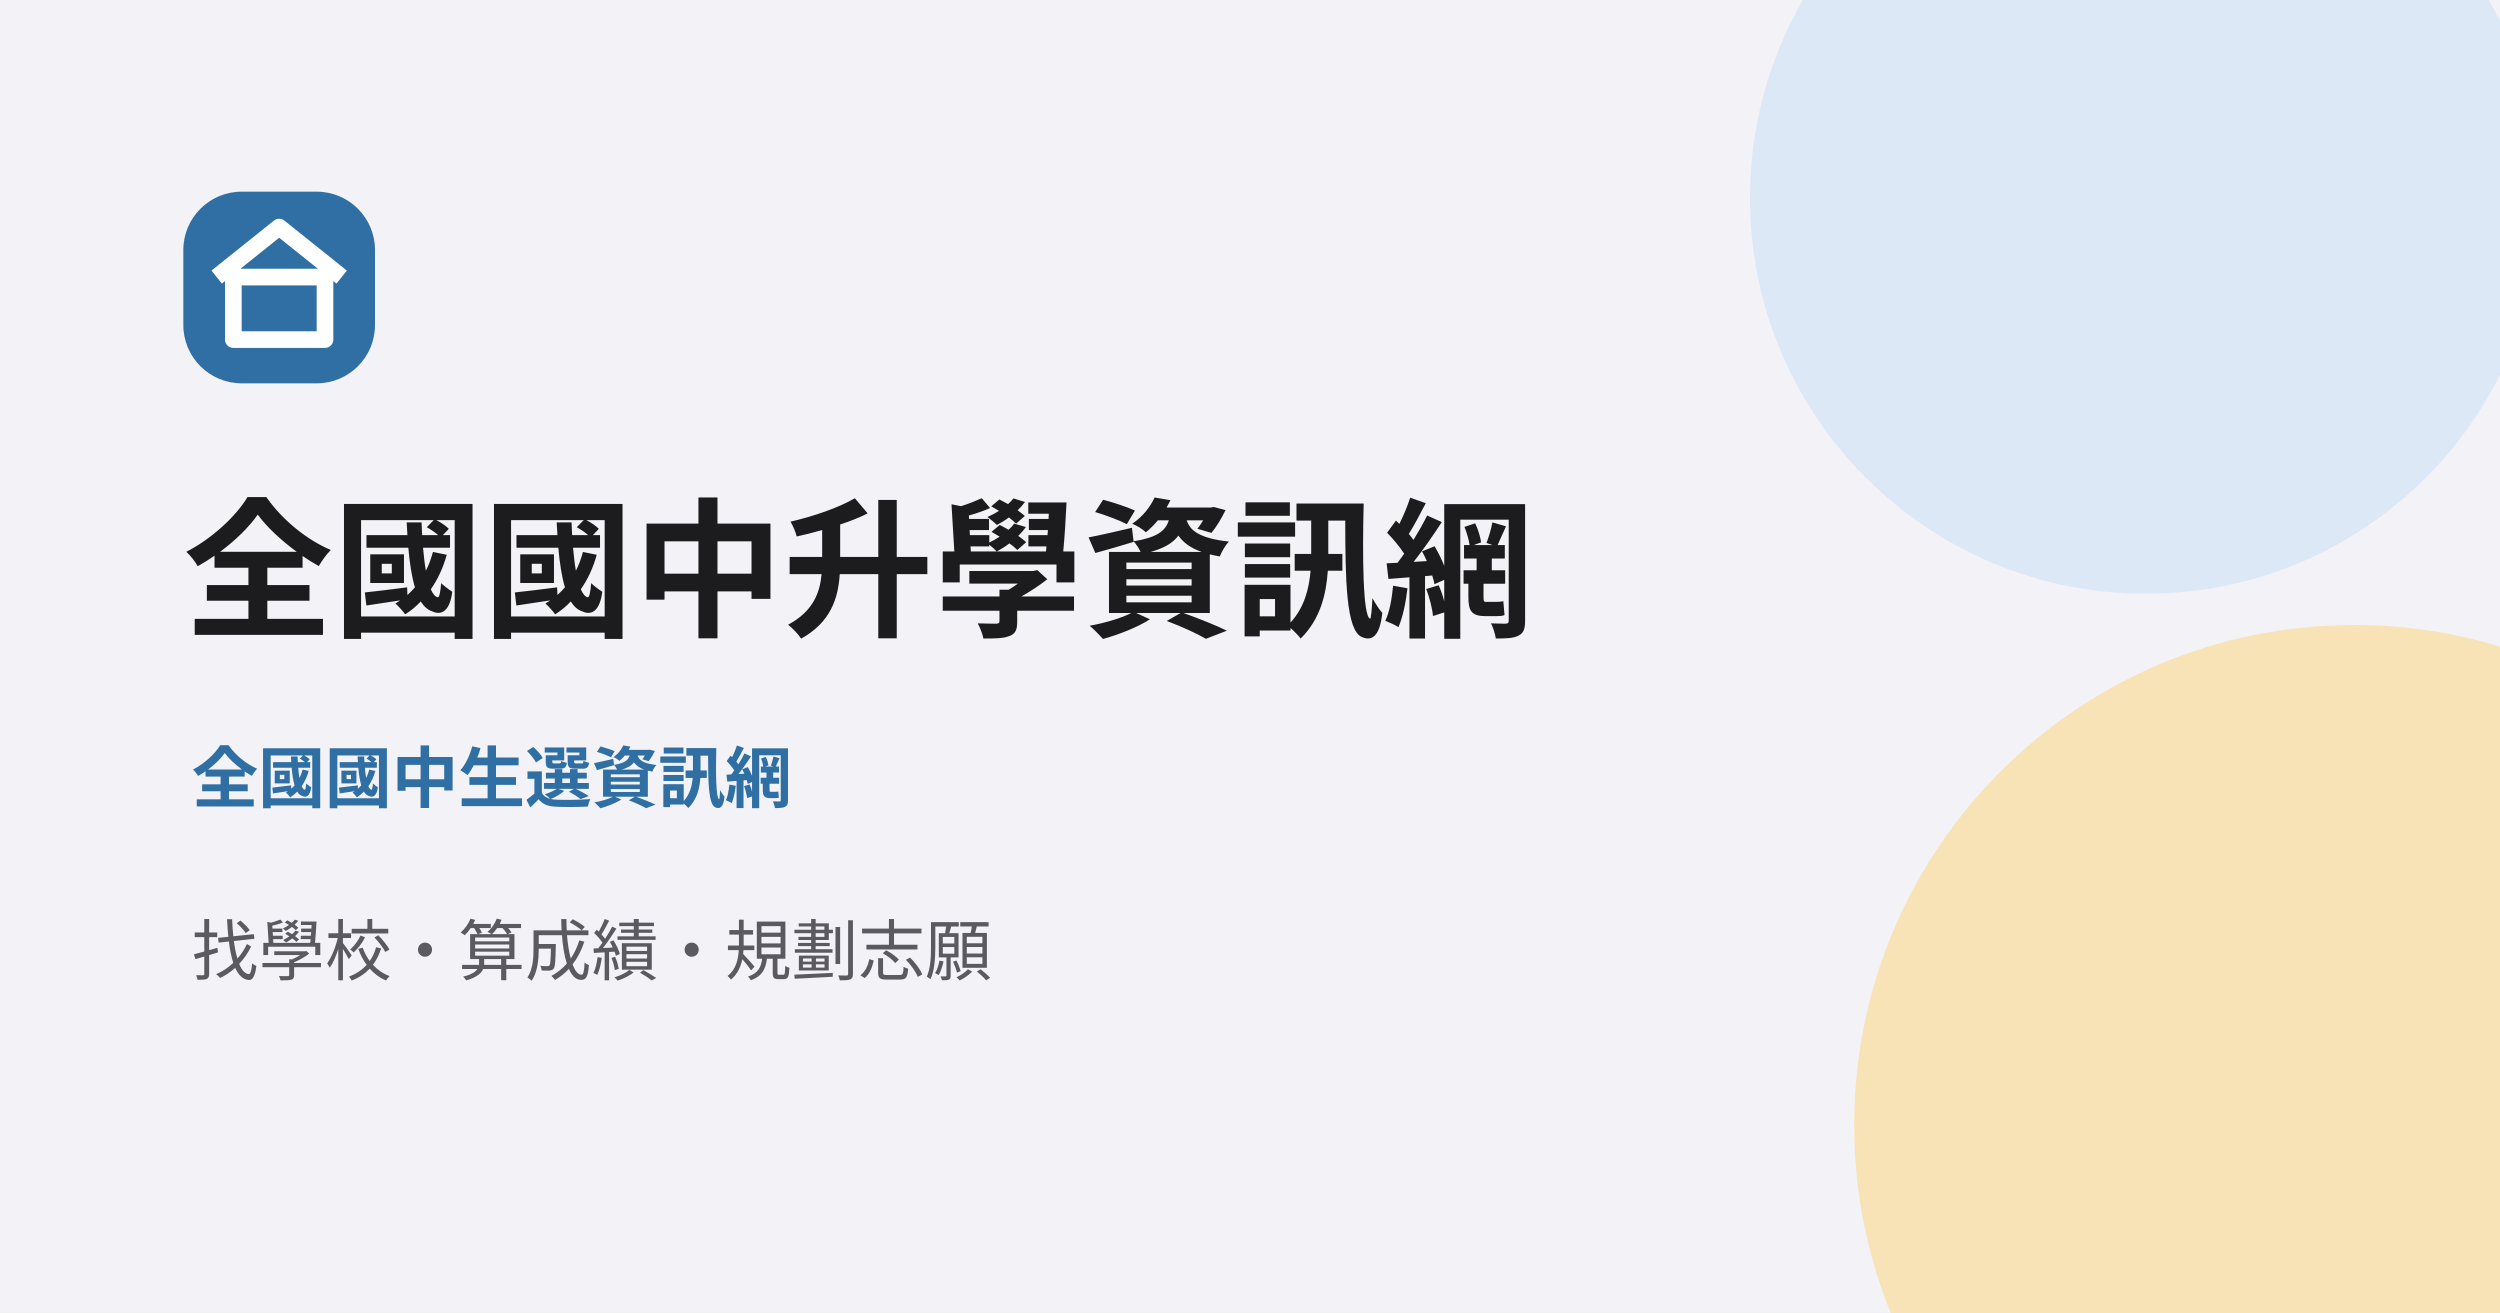
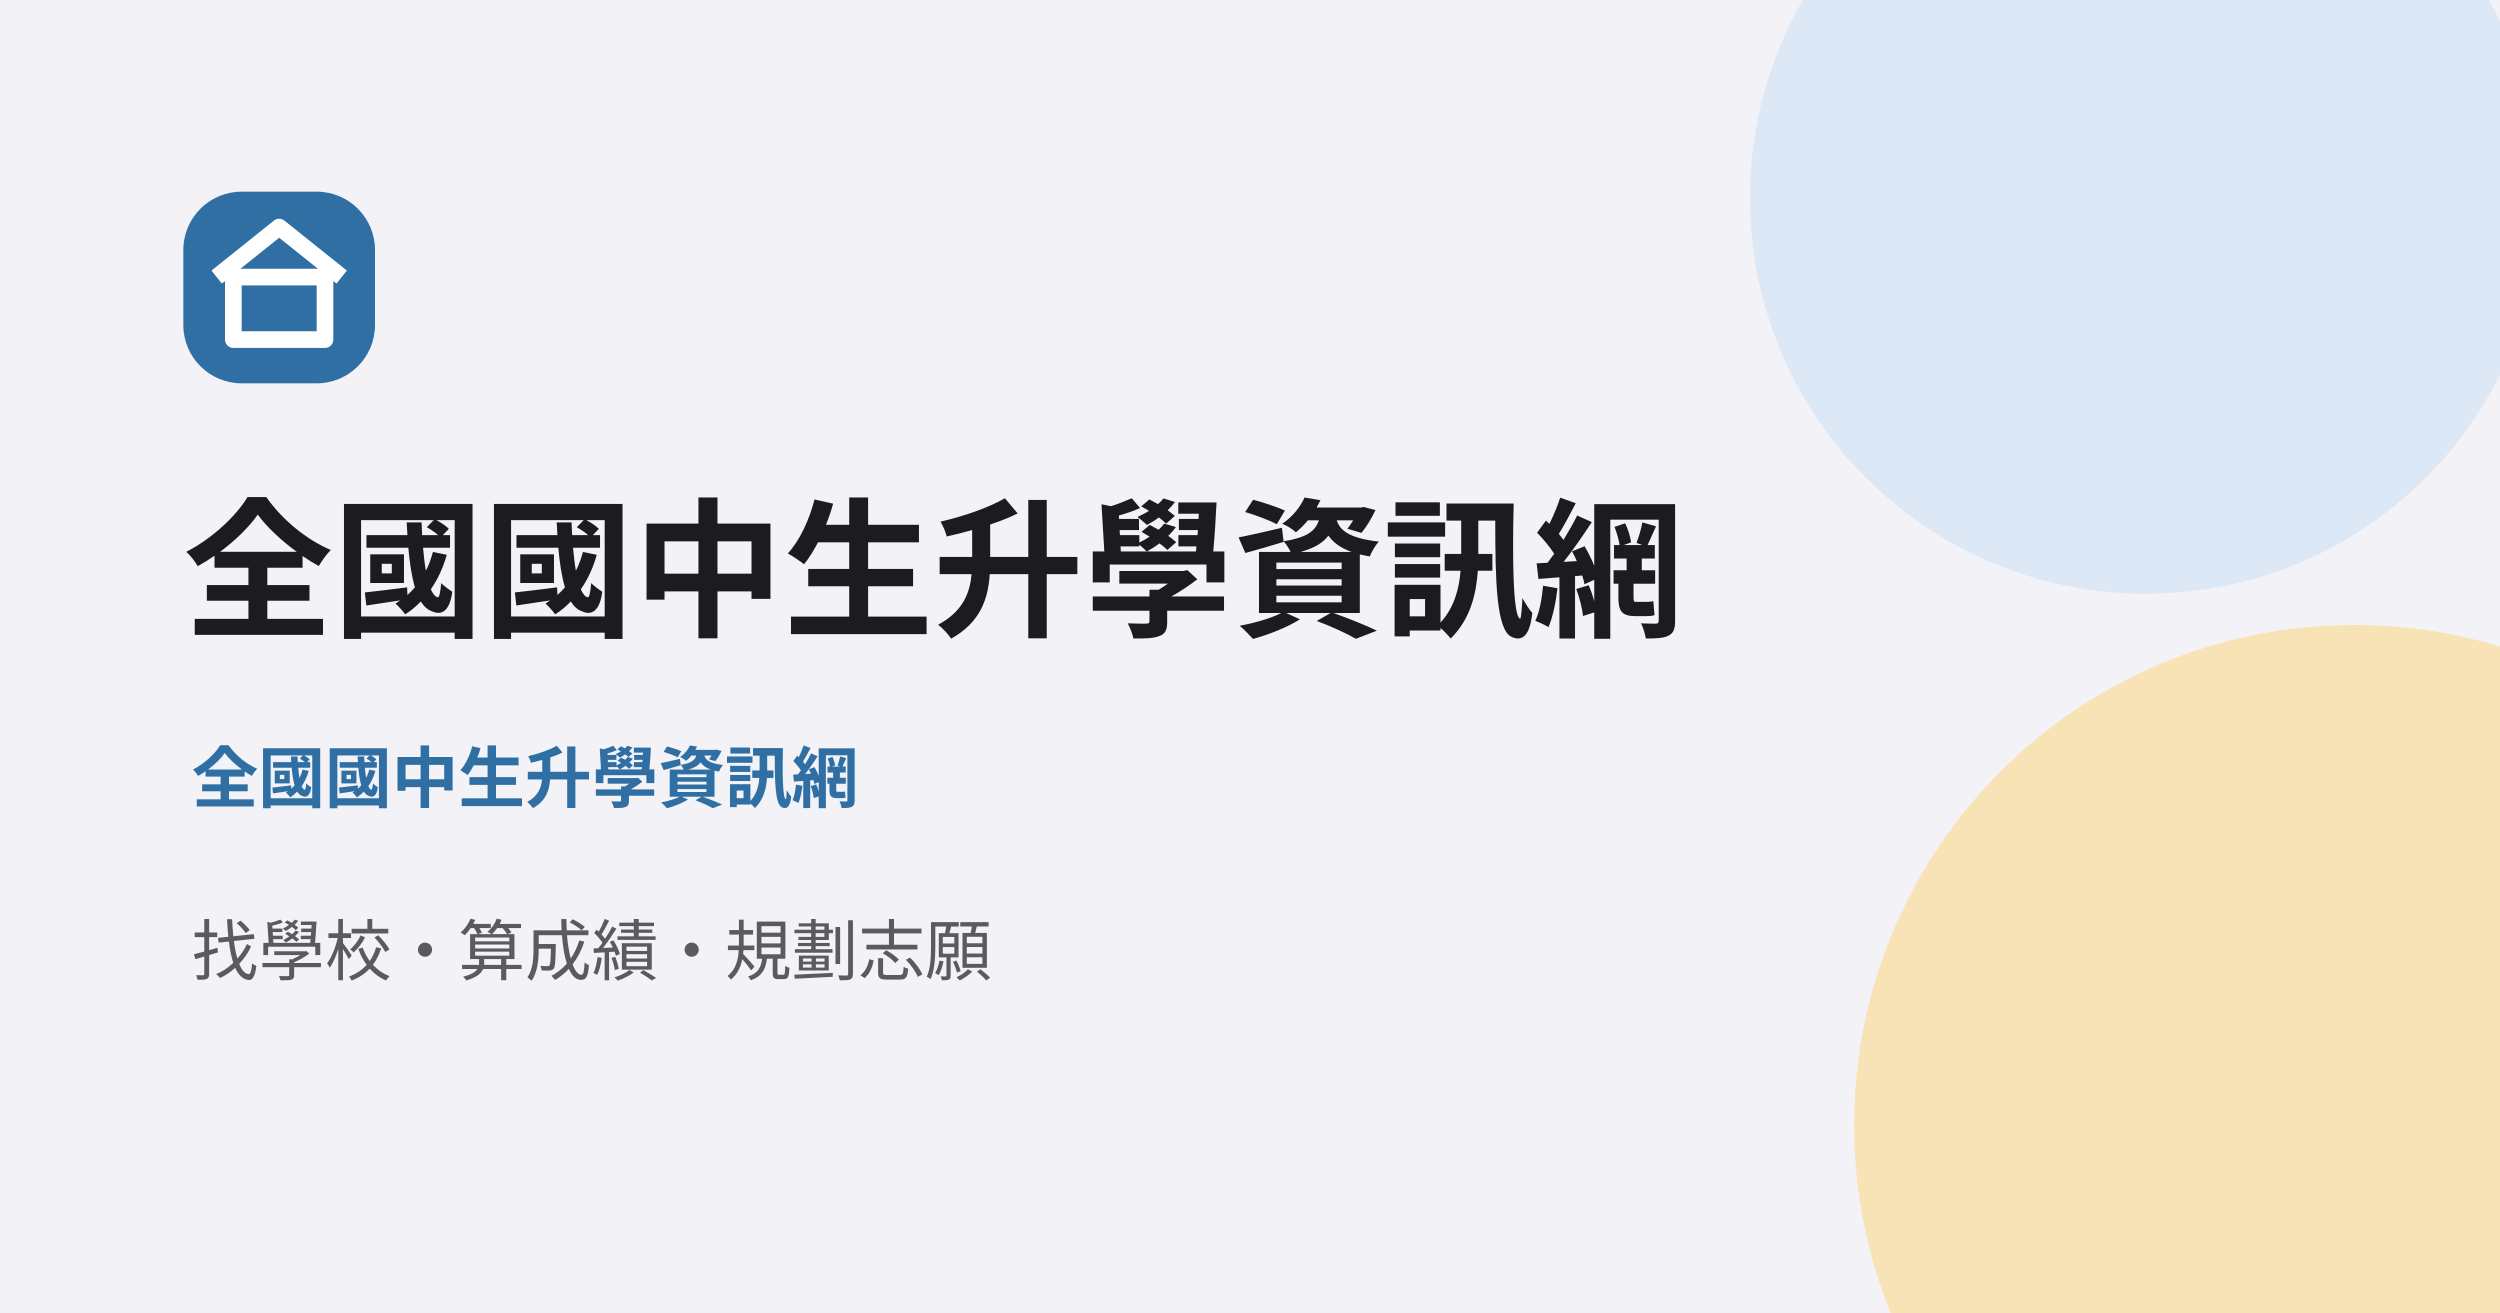
<svg xmlns="http://www.w3.org/2000/svg" width="1200" height="630" viewBox="0 0 1200 630" role="img" aria-labelledby="title desc">
  <rect width="1200" height="630" fill="#F2F2F7" />
  <circle cx="1030" cy="95" r="190" fill="#DDE8F6" />
  <circle cx="1130" cy="540" r="240" fill="#F7E3B5" />
  <rect x="88" y="92" width="92" height="92" rx="28" fill="#2F6FA3" />
  <path d="M112 133h44v30h-44zM104 133l30-24 30 24" fill="none" stroke="white" stroke-width="8" stroke-linejoin="round" />
-   <text x="88" y="300" font-family="-apple-system,BlinkMacSystemFont,'Noto Sans TC',sans-serif" font-size="72" font-weight="800" fill="#1C1C1E">全國國中升學資訊網</text>
-   <text x="92" y="385" font-family="-apple-system,BlinkMacSystemFont,'Noto Sans TC',sans-serif" font-size="32" font-weight="700" fill="#2F6FA3">全國國中生選資訊網</text>
+   <text x="88" y="300" font-family="-apple-system,BlinkMacSystemFont,'Noto Sans TC',sans-serif" font-size="72" font-weight="800" fill="#1C1C1E">全國國中生升學資訊網</text>
+   <text x="92" y="385" font-family="-apple-system,BlinkMacSystemFont,'Noto Sans TC',sans-serif" font-size="32" font-weight="700" fill="#2F6FA3">全國國中生升學資訊網</text>
  <text x="92" y="468" font-family="-apple-system,BlinkMacSystemFont,'Noto Sans TC',sans-serif" font-size="32" fill="#5A5A60">找學校・算成績・規劃志願</text>
</svg>
